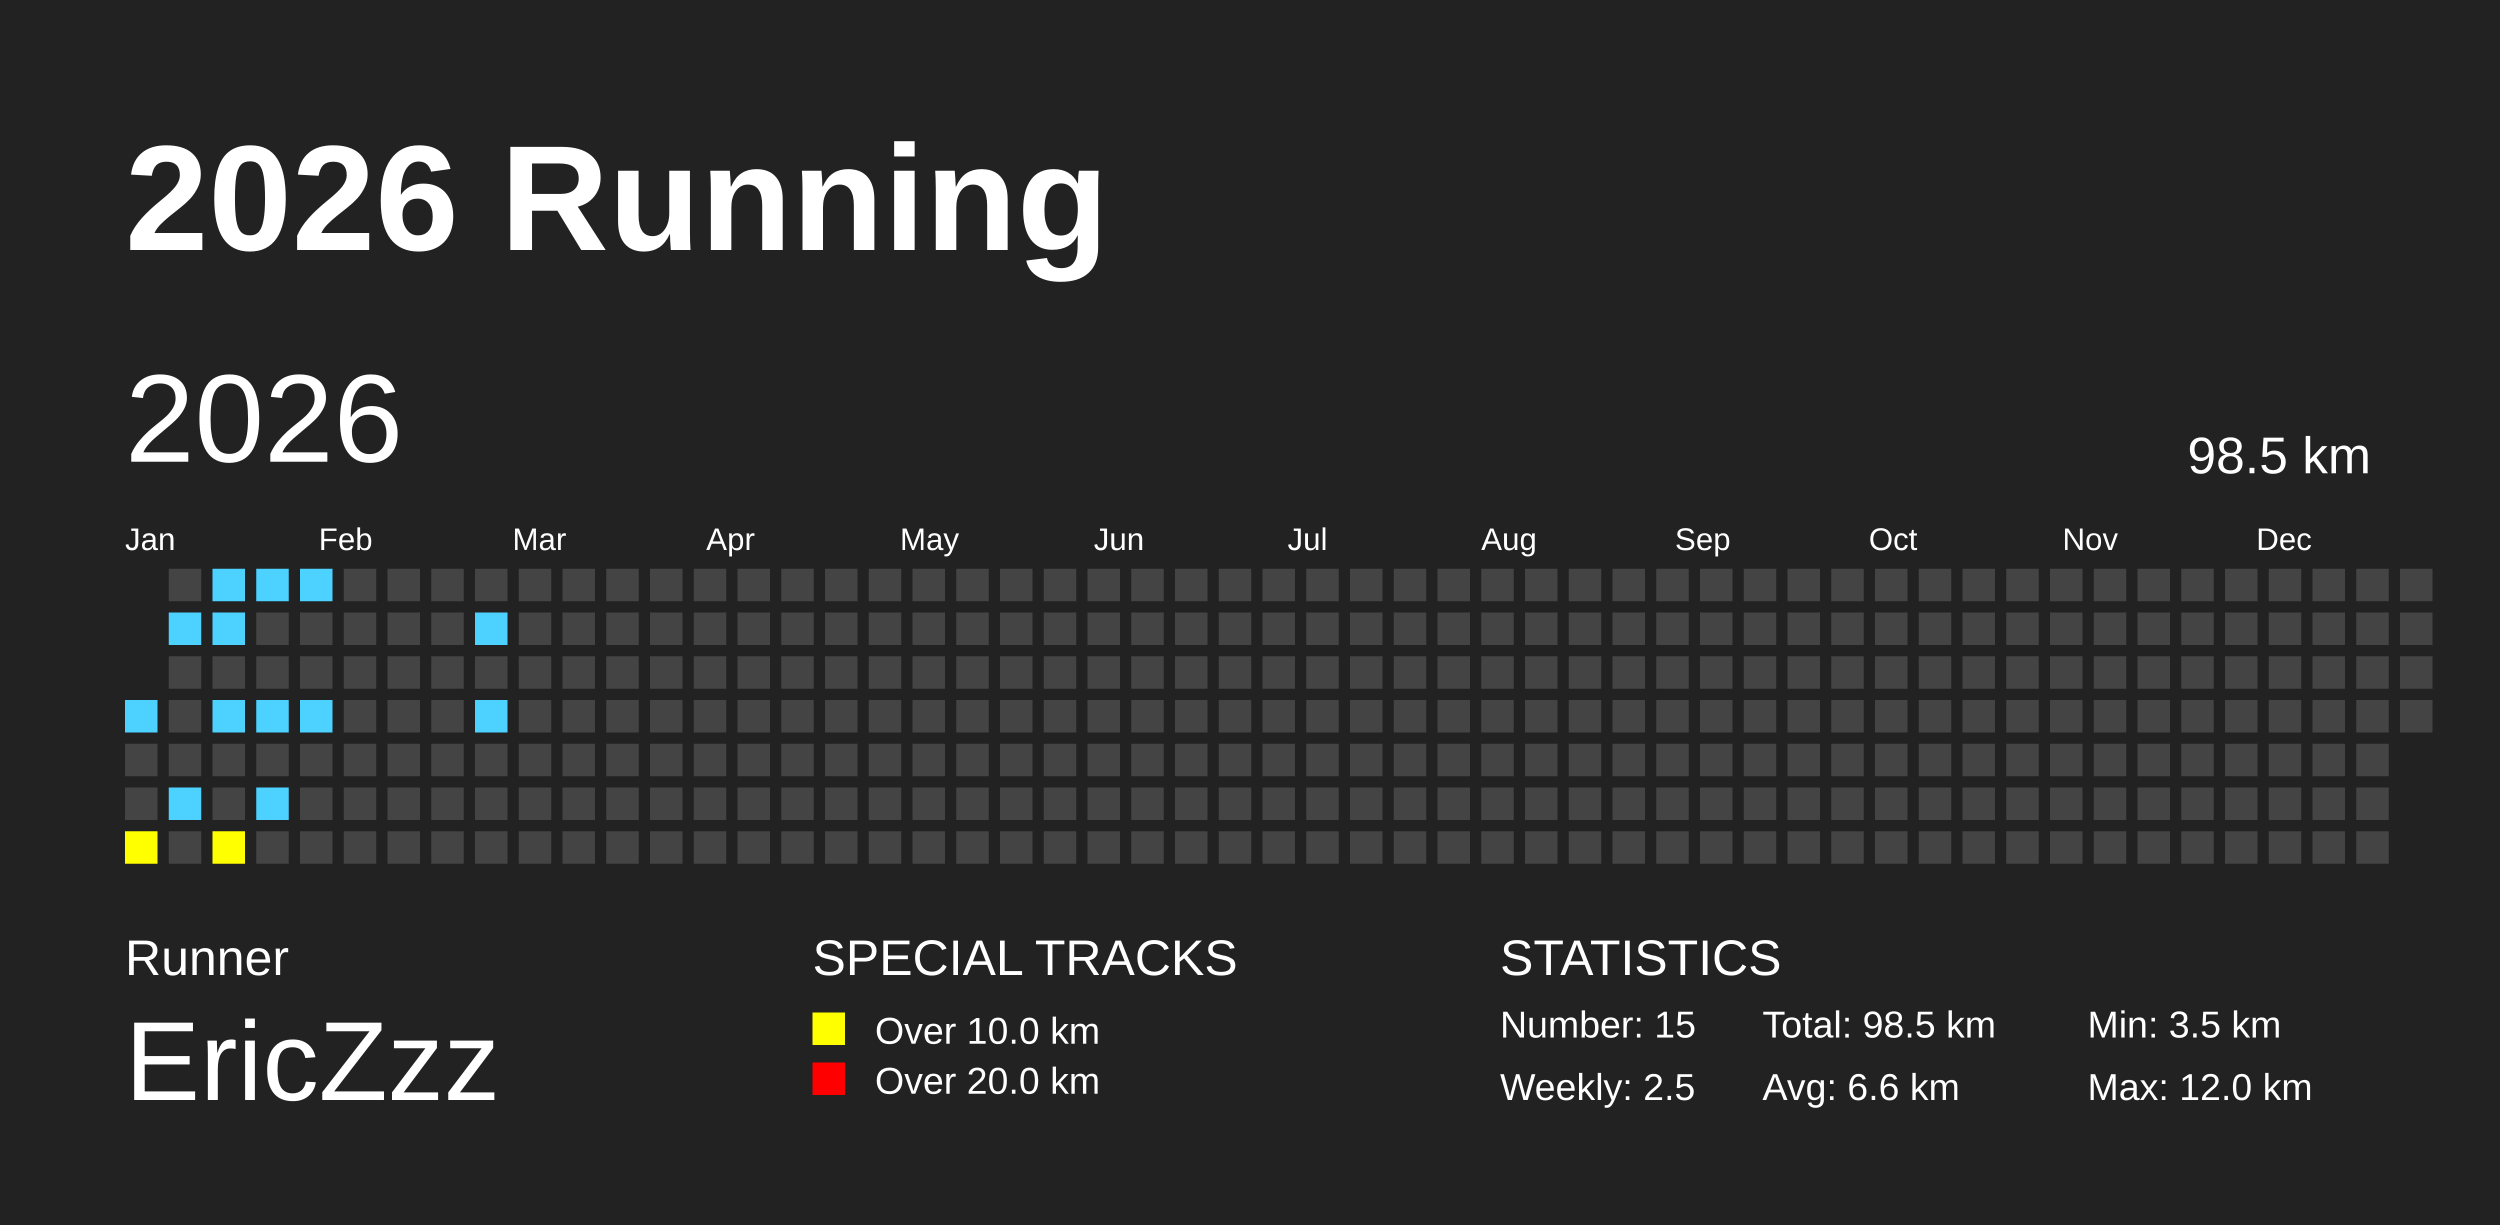
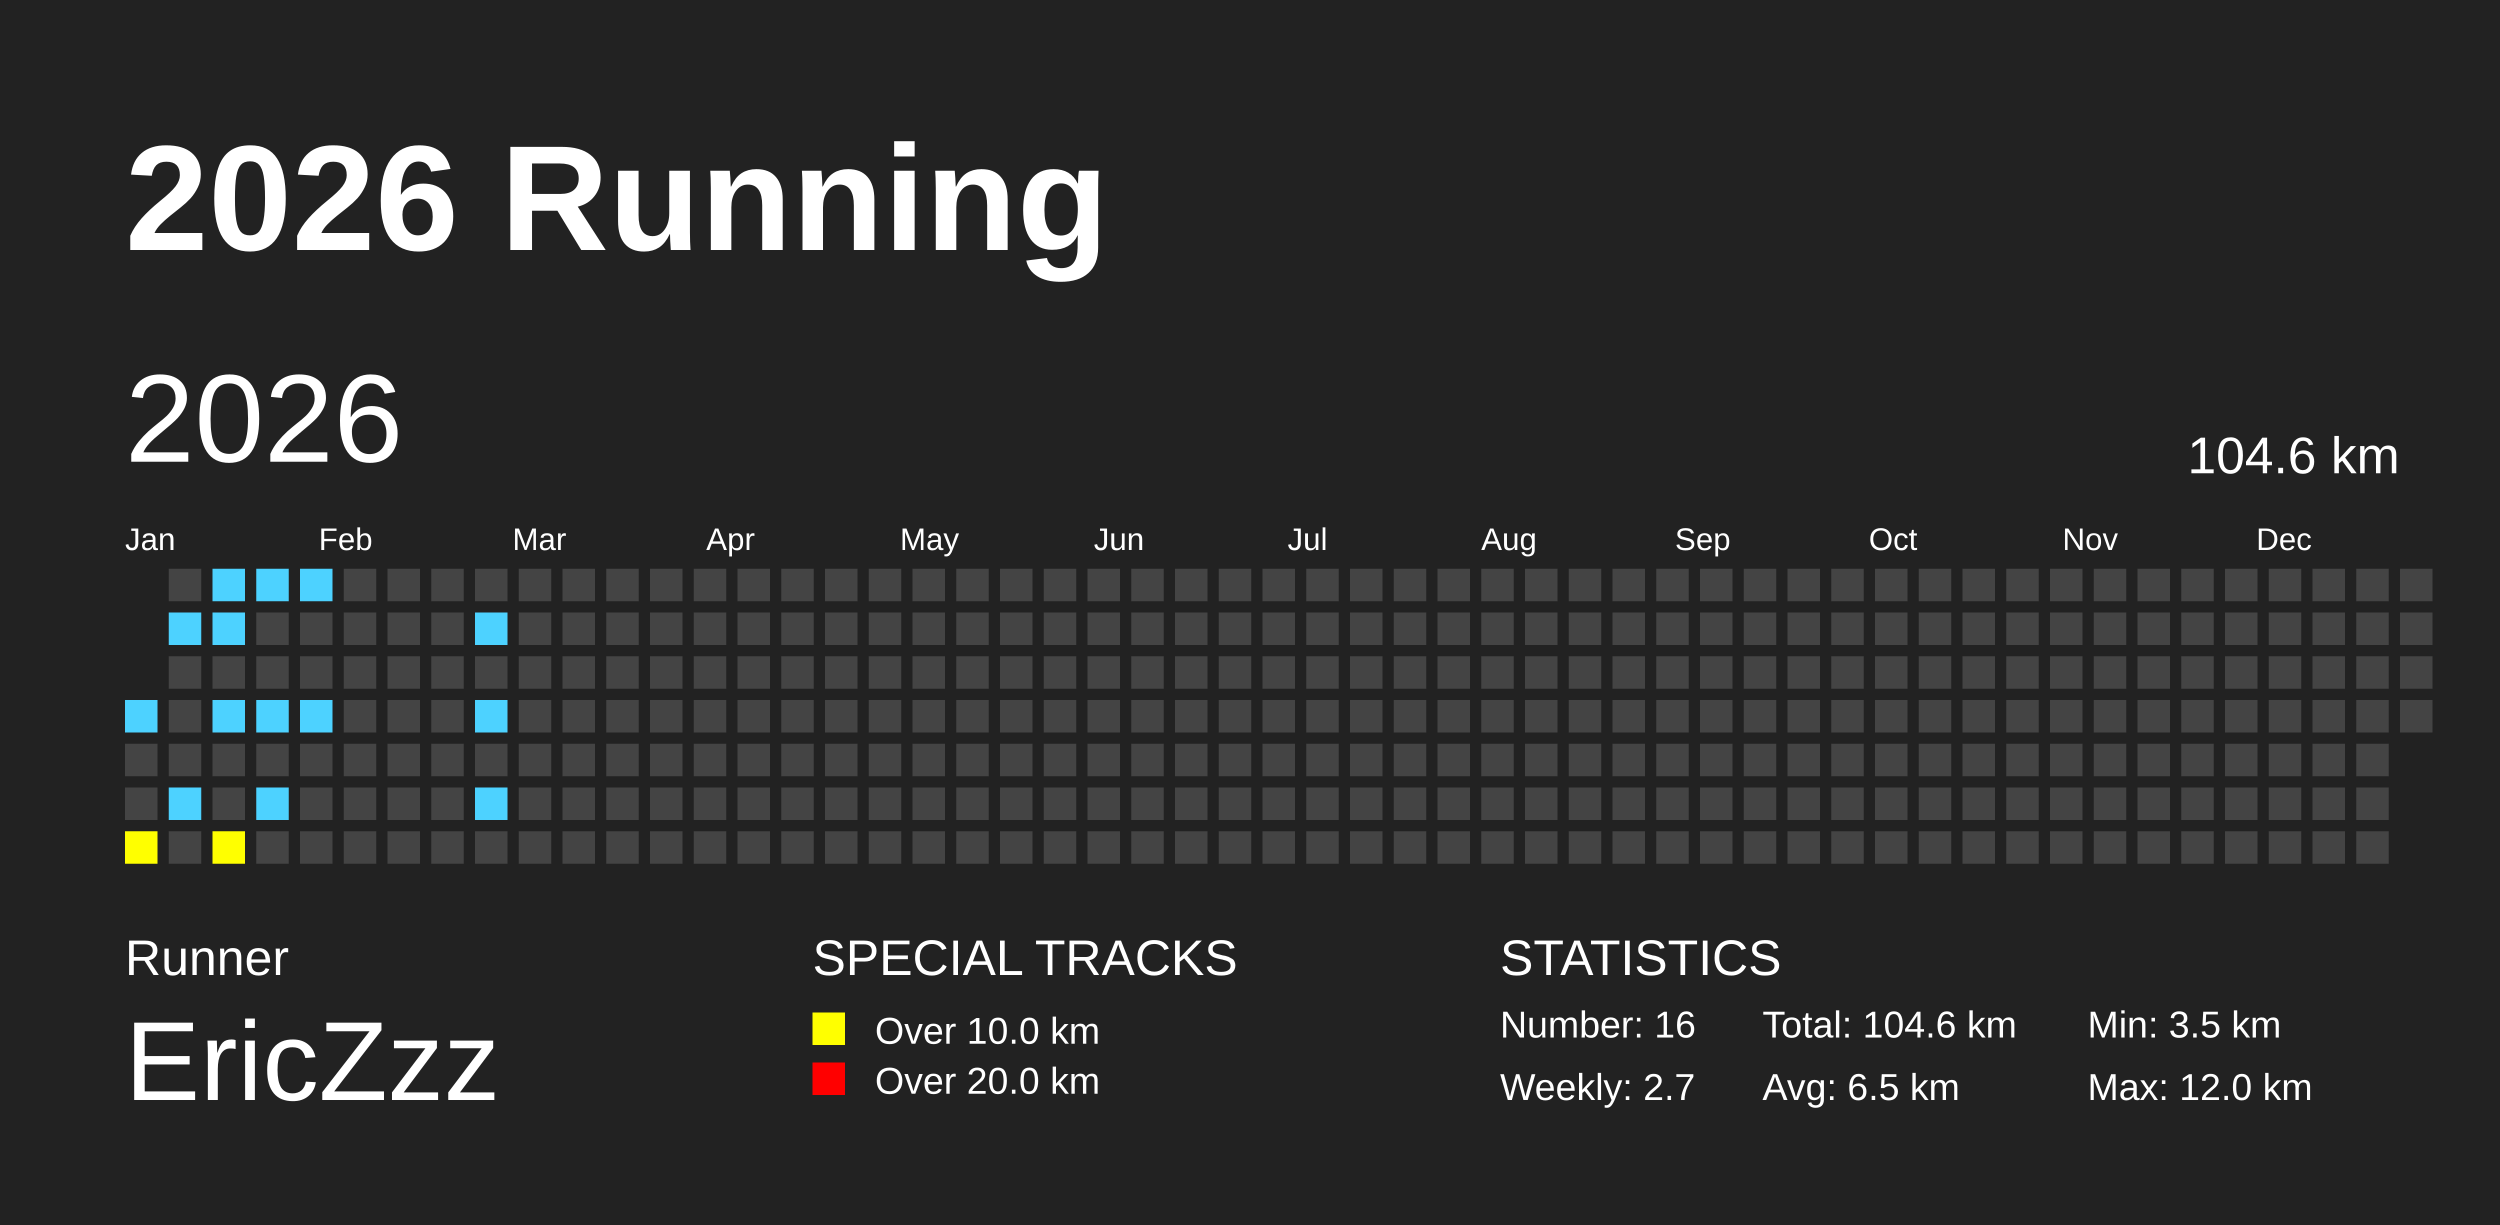
<svg xmlns="http://www.w3.org/2000/svg" baseProfile="full" height="98mm" version="1.1" viewBox="0,0,200,98" width="200mm">
  <defs />
  <rect fill="#222222" height="98" width="200" x="0" y="0" />
  <text fill="#FFFFFF" style="font-size:12px; font-family:Arial; font-weight:bold;" x="10" y="20">2026 Running</text>
  <text fill="#FFFFFF" style="font-size:4px; font-family:Arial" x="10" y="78">Runner</text>
  <text fill="#FFFFFF" style="font-size:9px; font-family:Arial" x="10" y="88">EricZzz</text>
  <text fill="#FFFFFF" style="font-size:4px; font-family:Arial" x="65" y="78">SPECIAL TRACKS</text>
  <rect fill="yellow" height="2.6" width="2.6" x="65" y="81" />
  <text fill="#FFFFFF" style="font-size:3px; font-family:Arial" x="70" y="83.5">Over 10.0 km</text>
  <rect fill="red" height="2.6" width="2.6" x="65" y="85" />
  <text fill="#FFFFFF" style="font-size:3px; font-family:Arial" x="70" y="87.5">Over 20.0 km</text>
  <text fill="#FFFFFF" style="font-size:4px; font-family:Arial" x="120" y="78">STATISTICS</text>
-   <text fill="#FFFFFF" style="font-size:3px; font-family:Arial" x="120" y="83">Number: 15</text>
-   <text fill="#FFFFFF" style="font-size:3px; font-family:Arial" x="120" y="88">Weekly: 2.5</text>
-   <text fill="#FFFFFF" style="font-size:3px; font-family:Arial" x="141" y="83">Total: 98.5 km</text>
-   <text fill="#FFFFFF" style="font-size:3px; font-family:Arial" x="141" y="88">Avg: 6.6 km</text>
+   <text fill="#FFFFFF" style="font-size:3px; font-family:Arial" x="120" y="83">Number: 16</text>
+   <text fill="#FFFFFF" style="font-size:3px; font-family:Arial" x="120" y="88">Weekly: 2.7</text>
+   <text fill="#FFFFFF" style="font-size:3px; font-family:Arial" x="141" y="83">Total: 104.6 km</text>
+   <text fill="#FFFFFF" style="font-size:3px; font-family:Arial" x="141" y="88">Avg: 6.5 km</text>
  <text fill="#FFFFFF" style="font-size:3px; font-family:Arial" x="167" y="83">Min: 3.5 km</text>
  <text fill="#FFFFFF" style="font-size:3px; font-family:Arial" x="167" y="88">Max: 12.0 km</text>
  <text dominant-baseline="hanging" fill="#FFFFFF" style="font-size:10.0px; font-family:Arial;" x="10" y="30">2026</text>
-   <text dominant-baseline="hanging" fill="#FFFFFF" style="font-size:4.125px; font-family:Arial;" x="175" y="35">98.5 km</text>
+   <text dominant-baseline="hanging" fill="#FFFFFF" style="font-size:4.125px; font-family:Arial;" x="175" y="35">104.6 km</text>
  <text fill="#FFFFFF" style="font-size:2.5px; font-family:Arial" x="10.0" y="44">Jan</text>
  <text fill="#FFFFFF" style="font-size:2.5px; font-family:Arial" x="25.5" y="44">Feb</text>
  <text fill="#FFFFFF" style="font-size:2.5px; font-family:Arial" x="41.0" y="44">Mar</text>
  <text fill="#FFFFFF" style="font-size:2.5px; font-family:Arial" x="56.5" y="44">Apr</text>
  <text fill="#FFFFFF" style="font-size:2.5px; font-family:Arial" x="72.0" y="44">May</text>
  <text fill="#FFFFFF" style="font-size:2.5px; font-family:Arial" x="87.5" y="44">Jun</text>
  <text fill="#FFFFFF" style="font-size:2.5px; font-family:Arial" x="103.0" y="44">Jul</text>
  <text fill="#FFFFFF" style="font-size:2.5px; font-family:Arial" x="118.5" y="44">Aug</text>
  <text fill="#FFFFFF" style="font-size:2.5px; font-family:Arial" x="134.0" y="44">Sep</text>
  <text fill="#FFFFFF" style="font-size:2.5px; font-family:Arial" x="149.5" y="44">Oct</text>
  <text fill="#FFFFFF" style="font-size:2.5px; font-family:Arial" x="165.0" y="44">Nov</text>
  <text fill="#FFFFFF" style="font-size:2.5px; font-family:Arial" x="180.5" y="44">Dec</text>
  <rect fill="#4DD2FF" height="2.6" width="2.6" x="10.0" y="56.0" />
  <rect fill="#444444" height="2.6" width="2.6" x="10.0" y="59.5" />
  <rect fill="#444444" height="2.6" width="2.6" x="10.0" y="63.0" />
  <rect fill="yellow" height="2.6" width="2.6" x="10.0" y="66.5" />
  <rect fill="#444444" height="2.6" width="2.6" x="13.5" y="45.5" />
  <rect fill="#4DD2FF" height="2.6" width="2.6" x="13.5" y="49.0" />
  <rect fill="#444444" height="2.6" width="2.6" x="13.5" y="52.5" />
  <rect fill="#444444" height="2.6" width="2.6" x="13.5" y="56.0" />
  <rect fill="#444444" height="2.6" width="2.6" x="13.5" y="59.5" />
  <rect fill="#4DD2FF" height="2.6" width="2.6" x="13.5" y="63.0" />
  <rect fill="#444444" height="2.6" width="2.6" x="13.5" y="66.5" />
  <rect fill="#4DD2FF" height="2.6" width="2.6" x="17.0" y="45.5" />
  <rect fill="#4DD2FF" height="2.6" width="2.6" x="17.0" y="49.0" />
  <rect fill="#444444" height="2.6" width="2.6" x="17.0" y="52.5" />
  <rect fill="#4DD2FF" height="2.6" width="2.6" x="17.0" y="56.0" />
  <rect fill="#444444" height="2.6" width="2.6" x="17.0" y="59.5" />
  <rect fill="#444444" height="2.6" width="2.6" x="17.0" y="63.0" />
  <rect fill="yellow" height="2.6" width="2.6" x="17.0" y="66.5" />
  <rect fill="#4DD2FF" height="2.6" width="2.6" x="20.5" y="45.5" />
  <rect fill="#444444" height="2.6" width="2.6" x="20.5" y="49.0" />
  <rect fill="#444444" height="2.6" width="2.6" x="20.5" y="52.5" />
  <rect fill="#4DD2FF" height="2.6" width="2.6" x="20.5" y="56.0" />
  <rect fill="#444444" height="2.6" width="2.6" x="20.5" y="59.5" />
  <rect fill="#4DD2FF" height="2.6" width="2.6" x="20.5" y="63.0" />
  <rect fill="#444444" height="2.6" width="2.6" x="20.5" y="66.5" />
  <rect fill="#4DD2FF" height="2.6" width="2.6" x="24.0" y="45.5" />
  <rect fill="#444444" height="2.6" width="2.6" x="24.0" y="49.0" />
  <rect fill="#444444" height="2.6" width="2.6" x="24.0" y="52.5" />
  <rect fill="#4DD2FF" height="2.6" width="2.6" x="24.0" y="56.0" />
  <rect fill="#444444" height="2.6" width="2.6" x="24.0" y="59.5" />
  <rect fill="#444444" height="2.6" width="2.6" x="24.0" y="63.0" />
  <rect fill="#444444" height="2.6" width="2.6" x="24.0" y="66.5" />
  <rect fill="#444444" height="2.6" width="2.6" x="27.5" y="45.5" />
  <rect fill="#444444" height="2.6" width="2.6" x="27.5" y="49.0" />
  <rect fill="#444444" height="2.6" width="2.6" x="27.5" y="52.5" />
  <rect fill="#444444" height="2.6" width="2.6" x="27.5" y="56.0" />
  <rect fill="#444444" height="2.6" width="2.6" x="27.5" y="59.5" />
  <rect fill="#444444" height="2.6" width="2.6" x="27.5" y="63.0" />
  <rect fill="#444444" height="2.6" width="2.6" x="27.5" y="66.5" />
  <rect fill="#444444" height="2.6" width="2.6" x="31.0" y="45.5" />
  <rect fill="#444444" height="2.6" width="2.6" x="31.0" y="49.0" />
  <rect fill="#444444" height="2.6" width="2.6" x="31.0" y="52.5" />
  <rect fill="#444444" height="2.6" width="2.6" x="31.0" y="56.0" />
  <rect fill="#444444" height="2.6" width="2.6" x="31.0" y="59.5" />
  <rect fill="#444444" height="2.6" width="2.6" x="31.0" y="63.0" />
  <rect fill="#444444" height="2.6" width="2.6" x="31.0" y="66.5" />
  <rect fill="#444444" height="2.6" width="2.6" x="34.5" y="45.5" />
  <rect fill="#444444" height="2.6" width="2.6" x="34.5" y="49.0" />
  <rect fill="#444444" height="2.6" width="2.6" x="34.5" y="52.5" />
  <rect fill="#444444" height="2.6" width="2.6" x="34.5" y="56.0" />
  <rect fill="#444444" height="2.6" width="2.6" x="34.5" y="59.5" />
  <rect fill="#444444" height="2.6" width="2.6" x="34.5" y="63.0" />
  <rect fill="#444444" height="2.6" width="2.6" x="34.5" y="66.5" />
  <rect fill="#444444" height="2.6" width="2.6" x="38.0" y="45.5" />
  <rect fill="#4DD2FF" height="2.6" width="2.6" x="38.0" y="49.0" />
  <rect fill="#444444" height="2.6" width="2.6" x="38.0" y="52.5" />
  <rect fill="#4DD2FF" height="2.6" width="2.6" x="38.0" y="56.0" />
  <rect fill="#444444" height="2.6" width="2.6" x="38.0" y="59.5" />
-   <rect fill="#444444" height="2.6" width="2.6" x="38.0" y="63.0" />
+   <rect fill="#4DD2FF" height="2.6" width="2.6" x="38.0" y="63.0" />
  <rect fill="#444444" height="2.6" width="2.6" x="38.0" y="66.5" />
  <rect fill="#444444" height="2.6" width="2.6" x="41.5" y="45.5" />
  <rect fill="#444444" height="2.6" width="2.6" x="41.5" y="49.0" />
  <rect fill="#444444" height="2.6" width="2.6" x="41.5" y="52.5" />
  <rect fill="#444444" height="2.6" width="2.6" x="41.5" y="56.0" />
  <rect fill="#444444" height="2.6" width="2.6" x="41.5" y="59.5" />
  <rect fill="#444444" height="2.6" width="2.6" x="41.5" y="63.0" />
  <rect fill="#444444" height="2.6" width="2.6" x="41.5" y="66.5" />
  <rect fill="#444444" height="2.6" width="2.6" x="45.0" y="45.5" />
  <rect fill="#444444" height="2.6" width="2.6" x="45.0" y="49.0" />
  <rect fill="#444444" height="2.6" width="2.6" x="45.0" y="52.5" />
  <rect fill="#444444" height="2.6" width="2.6" x="45.0" y="56.0" />
  <rect fill="#444444" height="2.6" width="2.6" x="45.0" y="59.5" />
  <rect fill="#444444" height="2.6" width="2.6" x="45.0" y="63.0" />
  <rect fill="#444444" height="2.6" width="2.6" x="45.0" y="66.5" />
  <rect fill="#444444" height="2.6" width="2.6" x="48.5" y="45.5" />
  <rect fill="#444444" height="2.6" width="2.6" x="48.5" y="49.0" />
  <rect fill="#444444" height="2.6" width="2.6" x="48.5" y="52.5" />
  <rect fill="#444444" height="2.6" width="2.6" x="48.5" y="56.0" />
  <rect fill="#444444" height="2.6" width="2.6" x="48.5" y="59.5" />
  <rect fill="#444444" height="2.6" width="2.6" x="48.5" y="63.0" />
  <rect fill="#444444" height="2.6" width="2.6" x="48.5" y="66.5" />
  <rect fill="#444444" height="2.6" width="2.6" x="52.0" y="45.5" />
  <rect fill="#444444" height="2.6" width="2.6" x="52.0" y="49.0" />
  <rect fill="#444444" height="2.6" width="2.6" x="52.0" y="52.5" />
  <rect fill="#444444" height="2.6" width="2.6" x="52.0" y="56.0" />
  <rect fill="#444444" height="2.6" width="2.6" x="52.0" y="59.5" />
  <rect fill="#444444" height="2.6" width="2.6" x="52.0" y="63.0" />
  <rect fill="#444444" height="2.6" width="2.6" x="52.0" y="66.5" />
  <rect fill="#444444" height="2.6" width="2.6" x="55.5" y="45.5" />
  <rect fill="#444444" height="2.6" width="2.6" x="55.5" y="49.0" />
  <rect fill="#444444" height="2.6" width="2.6" x="55.5" y="52.5" />
  <rect fill="#444444" height="2.6" width="2.6" x="55.5" y="56.0" />
  <rect fill="#444444" height="2.6" width="2.6" x="55.5" y="59.5" />
  <rect fill="#444444" height="2.6" width="2.6" x="55.5" y="63.0" />
  <rect fill="#444444" height="2.6" width="2.6" x="55.5" y="66.5" />
  <rect fill="#444444" height="2.6" width="2.6" x="59.0" y="45.5" />
  <rect fill="#444444" height="2.6" width="2.6" x="59.0" y="49.0" />
  <rect fill="#444444" height="2.6" width="2.6" x="59.0" y="52.5" />
  <rect fill="#444444" height="2.6" width="2.6" x="59.0" y="56.0" />
  <rect fill="#444444" height="2.6" width="2.6" x="59.0" y="59.5" />
  <rect fill="#444444" height="2.6" width="2.6" x="59.0" y="63.0" />
  <rect fill="#444444" height="2.6" width="2.6" x="59.0" y="66.5" />
  <rect fill="#444444" height="2.6" width="2.6" x="62.5" y="45.5" />
  <rect fill="#444444" height="2.6" width="2.6" x="62.5" y="49.0" />
  <rect fill="#444444" height="2.6" width="2.6" x="62.5" y="52.5" />
  <rect fill="#444444" height="2.6" width="2.6" x="62.5" y="56.0" />
  <rect fill="#444444" height="2.6" width="2.6" x="62.5" y="59.5" />
  <rect fill="#444444" height="2.6" width="2.6" x="62.5" y="63.0" />
  <rect fill="#444444" height="2.6" width="2.6" x="62.5" y="66.5" />
  <rect fill="#444444" height="2.6" width="2.6" x="66.0" y="45.5" />
  <rect fill="#444444" height="2.6" width="2.6" x="66.0" y="49.0" />
  <rect fill="#444444" height="2.6" width="2.6" x="66.0" y="52.5" />
  <rect fill="#444444" height="2.6" width="2.6" x="66.0" y="56.0" />
  <rect fill="#444444" height="2.6" width="2.6" x="66.0" y="59.5" />
  <rect fill="#444444" height="2.6" width="2.6" x="66.0" y="63.0" />
  <rect fill="#444444" height="2.6" width="2.6" x="66.0" y="66.5" />
  <rect fill="#444444" height="2.6" width="2.6" x="69.5" y="45.5" />
  <rect fill="#444444" height="2.6" width="2.6" x="69.5" y="49.0" />
  <rect fill="#444444" height="2.6" width="2.6" x="69.5" y="52.5" />
  <rect fill="#444444" height="2.6" width="2.6" x="69.5" y="56.0" />
  <rect fill="#444444" height="2.6" width="2.6" x="69.5" y="59.5" />
  <rect fill="#444444" height="2.6" width="2.6" x="69.5" y="63.0" />
  <rect fill="#444444" height="2.6" width="2.6" x="69.5" y="66.5" />
  <rect fill="#444444" height="2.6" width="2.6" x="73.0" y="45.5" />
  <rect fill="#444444" height="2.6" width="2.6" x="73.0" y="49.0" />
  <rect fill="#444444" height="2.6" width="2.6" x="73.0" y="52.5" />
  <rect fill="#444444" height="2.6" width="2.6" x="73.0" y="56.0" />
  <rect fill="#444444" height="2.6" width="2.6" x="73.0" y="59.5" />
  <rect fill="#444444" height="2.6" width="2.6" x="73.0" y="63.0" />
  <rect fill="#444444" height="2.6" width="2.6" x="73.0" y="66.5" />
  <rect fill="#444444" height="2.6" width="2.6" x="76.5" y="45.5" />
  <rect fill="#444444" height="2.6" width="2.6" x="76.5" y="49.0" />
  <rect fill="#444444" height="2.6" width="2.6" x="76.5" y="52.5" />
  <rect fill="#444444" height="2.6" width="2.6" x="76.5" y="56.0" />
  <rect fill="#444444" height="2.6" width="2.6" x="76.5" y="59.5" />
  <rect fill="#444444" height="2.6" width="2.6" x="76.5" y="63.0" />
  <rect fill="#444444" height="2.6" width="2.6" x="76.5" y="66.5" />
  <rect fill="#444444" height="2.6" width="2.6" x="80.0" y="45.5" />
  <rect fill="#444444" height="2.6" width="2.6" x="80.0" y="49.0" />
  <rect fill="#444444" height="2.6" width="2.6" x="80.0" y="52.5" />
  <rect fill="#444444" height="2.6" width="2.6" x="80.0" y="56.0" />
  <rect fill="#444444" height="2.6" width="2.6" x="80.0" y="59.5" />
  <rect fill="#444444" height="2.6" width="2.6" x="80.0" y="63.0" />
  <rect fill="#444444" height="2.6" width="2.6" x="80.0" y="66.5" />
  <rect fill="#444444" height="2.6" width="2.6" x="83.5" y="45.5" />
  <rect fill="#444444" height="2.6" width="2.6" x="83.5" y="49.0" />
  <rect fill="#444444" height="2.6" width="2.6" x="83.5" y="52.5" />
  <rect fill="#444444" height="2.6" width="2.6" x="83.5" y="56.0" />
  <rect fill="#444444" height="2.6" width="2.6" x="83.5" y="59.5" />
  <rect fill="#444444" height="2.6" width="2.6" x="83.5" y="63.0" />
  <rect fill="#444444" height="2.6" width="2.6" x="83.5" y="66.5" />
  <rect fill="#444444" height="2.6" width="2.6" x="87.0" y="45.5" />
  <rect fill="#444444" height="2.6" width="2.6" x="87.0" y="49.0" />
  <rect fill="#444444" height="2.6" width="2.6" x="87.0" y="52.5" />
  <rect fill="#444444" height="2.6" width="2.6" x="87.0" y="56.0" />
  <rect fill="#444444" height="2.6" width="2.6" x="87.0" y="59.5" />
  <rect fill="#444444" height="2.6" width="2.6" x="87.0" y="63.0" />
  <rect fill="#444444" height="2.6" width="2.6" x="87.0" y="66.5" />
  <rect fill="#444444" height="2.6" width="2.6" x="90.5" y="45.5" />
  <rect fill="#444444" height="2.6" width="2.6" x="90.5" y="49.0" />
  <rect fill="#444444" height="2.6" width="2.6" x="90.5" y="52.5" />
  <rect fill="#444444" height="2.6" width="2.6" x="90.5" y="56.0" />
  <rect fill="#444444" height="2.6" width="2.6" x="90.5" y="59.5" />
  <rect fill="#444444" height="2.6" width="2.6" x="90.5" y="63.0" />
  <rect fill="#444444" height="2.6" width="2.6" x="90.5" y="66.5" />
  <rect fill="#444444" height="2.6" width="2.6" x="94.0" y="45.5" />
  <rect fill="#444444" height="2.6" width="2.6" x="94.0" y="49.0" />
  <rect fill="#444444" height="2.6" width="2.6" x="94.0" y="52.5" />
  <rect fill="#444444" height="2.6" width="2.6" x="94.0" y="56.0" />
  <rect fill="#444444" height="2.6" width="2.6" x="94.0" y="59.5" />
  <rect fill="#444444" height="2.6" width="2.6" x="94.0" y="63.0" />
  <rect fill="#444444" height="2.6" width="2.6" x="94.0" y="66.5" />
  <rect fill="#444444" height="2.6" width="2.6" x="97.5" y="45.5" />
  <rect fill="#444444" height="2.6" width="2.6" x="97.5" y="49.0" />
  <rect fill="#444444" height="2.6" width="2.6" x="97.5" y="52.5" />
  <rect fill="#444444" height="2.6" width="2.6" x="97.5" y="56.0" />
  <rect fill="#444444" height="2.6" width="2.6" x="97.5" y="59.5" />
  <rect fill="#444444" height="2.6" width="2.6" x="97.5" y="63.0" />
  <rect fill="#444444" height="2.6" width="2.6" x="97.5" y="66.5" />
  <rect fill="#444444" height="2.6" width="2.6" x="101.0" y="45.5" />
  <rect fill="#444444" height="2.6" width="2.6" x="101.0" y="49.0" />
  <rect fill="#444444" height="2.6" width="2.6" x="101.0" y="52.5" />
  <rect fill="#444444" height="2.6" width="2.6" x="101.0" y="56.0" />
  <rect fill="#444444" height="2.6" width="2.6" x="101.0" y="59.5" />
  <rect fill="#444444" height="2.6" width="2.6" x="101.0" y="63.0" />
  <rect fill="#444444" height="2.6" width="2.6" x="101.0" y="66.5" />
  <rect fill="#444444" height="2.6" width="2.6" x="104.5" y="45.5" />
  <rect fill="#444444" height="2.6" width="2.6" x="104.5" y="49.0" />
  <rect fill="#444444" height="2.6" width="2.6" x="104.5" y="52.5" />
  <rect fill="#444444" height="2.6" width="2.6" x="104.5" y="56.0" />
  <rect fill="#444444" height="2.6" width="2.6" x="104.5" y="59.5" />
  <rect fill="#444444" height="2.6" width="2.6" x="104.5" y="63.0" />
  <rect fill="#444444" height="2.6" width="2.6" x="104.5" y="66.5" />
  <rect fill="#444444" height="2.6" width="2.6" x="108.0" y="45.5" />
  <rect fill="#444444" height="2.6" width="2.6" x="108.0" y="49.0" />
  <rect fill="#444444" height="2.6" width="2.6" x="108.0" y="52.5" />
  <rect fill="#444444" height="2.6" width="2.6" x="108.0" y="56.0" />
  <rect fill="#444444" height="2.6" width="2.6" x="108.0" y="59.5" />
  <rect fill="#444444" height="2.6" width="2.6" x="108.0" y="63.0" />
  <rect fill="#444444" height="2.6" width="2.6" x="108.0" y="66.5" />
  <rect fill="#444444" height="2.6" width="2.6" x="111.5" y="45.5" />
  <rect fill="#444444" height="2.6" width="2.6" x="111.5" y="49.0" />
  <rect fill="#444444" height="2.6" width="2.6" x="111.5" y="52.5" />
  <rect fill="#444444" height="2.6" width="2.6" x="111.5" y="56.0" />
  <rect fill="#444444" height="2.6" width="2.6" x="111.5" y="59.5" />
  <rect fill="#444444" height="2.6" width="2.6" x="111.5" y="63.0" />
  <rect fill="#444444" height="2.6" width="2.6" x="111.5" y="66.5" />
  <rect fill="#444444" height="2.6" width="2.6" x="115.0" y="45.5" />
  <rect fill="#444444" height="2.6" width="2.6" x="115.0" y="49.0" />
  <rect fill="#444444" height="2.6" width="2.6" x="115.0" y="52.5" />
  <rect fill="#444444" height="2.6" width="2.6" x="115.0" y="56.0" />
  <rect fill="#444444" height="2.6" width="2.6" x="115.0" y="59.5" />
  <rect fill="#444444" height="2.6" width="2.6" x="115.0" y="63.0" />
  <rect fill="#444444" height="2.6" width="2.6" x="115.0" y="66.5" />
  <rect fill="#444444" height="2.6" width="2.6" x="118.5" y="45.5" />
  <rect fill="#444444" height="2.6" width="2.6" x="118.5" y="49.0" />
  <rect fill="#444444" height="2.6" width="2.6" x="118.5" y="52.5" />
  <rect fill="#444444" height="2.6" width="2.6" x="118.5" y="56.0" />
  <rect fill="#444444" height="2.6" width="2.6" x="118.5" y="59.5" />
  <rect fill="#444444" height="2.6" width="2.6" x="118.5" y="63.0" />
  <rect fill="#444444" height="2.6" width="2.6" x="118.5" y="66.5" />
  <rect fill="#444444" height="2.6" width="2.6" x="122.0" y="45.5" />
  <rect fill="#444444" height="2.6" width="2.6" x="122.0" y="49.0" />
  <rect fill="#444444" height="2.6" width="2.6" x="122.0" y="52.5" />
  <rect fill="#444444" height="2.6" width="2.6" x="122.0" y="56.0" />
  <rect fill="#444444" height="2.6" width="2.6" x="122.0" y="59.5" />
  <rect fill="#444444" height="2.6" width="2.6" x="122.0" y="63.0" />
  <rect fill="#444444" height="2.6" width="2.6" x="122.0" y="66.5" />
  <rect fill="#444444" height="2.6" width="2.6" x="125.5" y="45.5" />
  <rect fill="#444444" height="2.6" width="2.6" x="125.5" y="49.0" />
  <rect fill="#444444" height="2.6" width="2.6" x="125.5" y="52.5" />
  <rect fill="#444444" height="2.6" width="2.6" x="125.5" y="56.0" />
  <rect fill="#444444" height="2.6" width="2.6" x="125.5" y="59.5" />
  <rect fill="#444444" height="2.6" width="2.6" x="125.5" y="63.0" />
  <rect fill="#444444" height="2.6" width="2.6" x="125.5" y="66.5" />
  <rect fill="#444444" height="2.6" width="2.6" x="129.0" y="45.5" />
  <rect fill="#444444" height="2.6" width="2.6" x="129.0" y="49.0" />
  <rect fill="#444444" height="2.6" width="2.6" x="129.0" y="52.5" />
  <rect fill="#444444" height="2.6" width="2.6" x="129.0" y="56.0" />
  <rect fill="#444444" height="2.6" width="2.6" x="129.0" y="59.5" />
  <rect fill="#444444" height="2.6" width="2.6" x="129.0" y="63.0" />
  <rect fill="#444444" height="2.6" width="2.6" x="129.0" y="66.5" />
  <rect fill="#444444" height="2.6" width="2.6" x="132.5" y="45.5" />
  <rect fill="#444444" height="2.6" width="2.6" x="132.5" y="49.0" />
  <rect fill="#444444" height="2.6" width="2.6" x="132.5" y="52.5" />
  <rect fill="#444444" height="2.6" width="2.6" x="132.5" y="56.0" />
  <rect fill="#444444" height="2.6" width="2.6" x="132.5" y="59.5" />
  <rect fill="#444444" height="2.6" width="2.6" x="132.5" y="63.0" />
  <rect fill="#444444" height="2.6" width="2.6" x="132.5" y="66.5" />
  <rect fill="#444444" height="2.6" width="2.6" x="136.0" y="45.5" />
  <rect fill="#444444" height="2.6" width="2.6" x="136.0" y="49.0" />
  <rect fill="#444444" height="2.6" width="2.6" x="136.0" y="52.5" />
  <rect fill="#444444" height="2.6" width="2.6" x="136.0" y="56.0" />
  <rect fill="#444444" height="2.6" width="2.6" x="136.0" y="59.5" />
  <rect fill="#444444" height="2.6" width="2.6" x="136.0" y="63.0" />
  <rect fill="#444444" height="2.6" width="2.6" x="136.0" y="66.5" />
  <rect fill="#444444" height="2.6" width="2.6" x="139.5" y="45.5" />
  <rect fill="#444444" height="2.6" width="2.6" x="139.5" y="49.0" />
  <rect fill="#444444" height="2.6" width="2.6" x="139.5" y="52.5" />
  <rect fill="#444444" height="2.6" width="2.6" x="139.5" y="56.0" />
  <rect fill="#444444" height="2.6" width="2.6" x="139.5" y="59.5" />
  <rect fill="#444444" height="2.6" width="2.6" x="139.5" y="63.0" />
  <rect fill="#444444" height="2.6" width="2.6" x="139.5" y="66.5" />
  <rect fill="#444444" height="2.6" width="2.6" x="143.0" y="45.5" />
  <rect fill="#444444" height="2.6" width="2.6" x="143.0" y="49.0" />
  <rect fill="#444444" height="2.6" width="2.6" x="143.0" y="52.5" />
  <rect fill="#444444" height="2.6" width="2.6" x="143.0" y="56.0" />
  <rect fill="#444444" height="2.6" width="2.6" x="143.0" y="59.5" />
  <rect fill="#444444" height="2.6" width="2.6" x="143.0" y="63.0" />
  <rect fill="#444444" height="2.6" width="2.6" x="143.0" y="66.5" />
  <rect fill="#444444" height="2.6" width="2.6" x="146.5" y="45.5" />
  <rect fill="#444444" height="2.6" width="2.6" x="146.5" y="49.0" />
  <rect fill="#444444" height="2.6" width="2.6" x="146.5" y="52.5" />
  <rect fill="#444444" height="2.6" width="2.6" x="146.5" y="56.0" />
  <rect fill="#444444" height="2.6" width="2.6" x="146.5" y="59.5" />
  <rect fill="#444444" height="2.6" width="2.6" x="146.5" y="63.0" />
  <rect fill="#444444" height="2.6" width="2.6" x="146.5" y="66.5" />
  <rect fill="#444444" height="2.6" width="2.6" x="150.0" y="45.5" />
  <rect fill="#444444" height="2.6" width="2.6" x="150.0" y="49.0" />
  <rect fill="#444444" height="2.6" width="2.6" x="150.0" y="52.5" />
  <rect fill="#444444" height="2.6" width="2.6" x="150.0" y="56.0" />
  <rect fill="#444444" height="2.6" width="2.6" x="150.0" y="59.5" />
  <rect fill="#444444" height="2.6" width="2.6" x="150.0" y="63.0" />
  <rect fill="#444444" height="2.6" width="2.6" x="150.0" y="66.5" />
  <rect fill="#444444" height="2.6" width="2.6" x="153.5" y="45.5" />
  <rect fill="#444444" height="2.6" width="2.6" x="153.5" y="49.0" />
  <rect fill="#444444" height="2.6" width="2.6" x="153.5" y="52.5" />
  <rect fill="#444444" height="2.6" width="2.6" x="153.5" y="56.0" />
  <rect fill="#444444" height="2.6" width="2.6" x="153.5" y="59.5" />
  <rect fill="#444444" height="2.6" width="2.6" x="153.5" y="63.0" />
  <rect fill="#444444" height="2.6" width="2.6" x="153.5" y="66.5" />
  <rect fill="#444444" height="2.6" width="2.6" x="157.0" y="45.5" />
  <rect fill="#444444" height="2.6" width="2.6" x="157.0" y="49.0" />
  <rect fill="#444444" height="2.6" width="2.6" x="157.0" y="52.5" />
  <rect fill="#444444" height="2.6" width="2.6" x="157.0" y="56.0" />
  <rect fill="#444444" height="2.6" width="2.6" x="157.0" y="59.5" />
  <rect fill="#444444" height="2.6" width="2.6" x="157.0" y="63.0" />
  <rect fill="#444444" height="2.6" width="2.6" x="157.0" y="66.5" />
  <rect fill="#444444" height="2.6" width="2.6" x="160.5" y="45.5" />
  <rect fill="#444444" height="2.6" width="2.6" x="160.5" y="49.0" />
  <rect fill="#444444" height="2.6" width="2.6" x="160.5" y="52.5" />
  <rect fill="#444444" height="2.6" width="2.6" x="160.5" y="56.0" />
  <rect fill="#444444" height="2.6" width="2.6" x="160.5" y="59.5" />
  <rect fill="#444444" height="2.6" width="2.6" x="160.5" y="63.0" />
  <rect fill="#444444" height="2.6" width="2.6" x="160.5" y="66.5" />
  <rect fill="#444444" height="2.6" width="2.6" x="164.0" y="45.5" />
  <rect fill="#444444" height="2.6" width="2.6" x="164.0" y="49.0" />
  <rect fill="#444444" height="2.6" width="2.6" x="164.0" y="52.5" />
  <rect fill="#444444" height="2.6" width="2.6" x="164.0" y="56.0" />
  <rect fill="#444444" height="2.6" width="2.6" x="164.0" y="59.5" />
  <rect fill="#444444" height="2.6" width="2.6" x="164.0" y="63.0" />
  <rect fill="#444444" height="2.6" width="2.6" x="164.0" y="66.5" />
  <rect fill="#444444" height="2.6" width="2.6" x="167.5" y="45.5" />
  <rect fill="#444444" height="2.6" width="2.6" x="167.5" y="49.0" />
  <rect fill="#444444" height="2.6" width="2.6" x="167.5" y="52.5" />
  <rect fill="#444444" height="2.6" width="2.6" x="167.5" y="56.0" />
  <rect fill="#444444" height="2.6" width="2.6" x="167.5" y="59.5" />
  <rect fill="#444444" height="2.6" width="2.6" x="167.5" y="63.0" />
  <rect fill="#444444" height="2.6" width="2.6" x="167.5" y="66.5" />
  <rect fill="#444444" height="2.6" width="2.6" x="171.0" y="45.5" />
  <rect fill="#444444" height="2.6" width="2.6" x="171.0" y="49.0" />
  <rect fill="#444444" height="2.6" width="2.6" x="171.0" y="52.5" />
  <rect fill="#444444" height="2.6" width="2.6" x="171.0" y="56.0" />
  <rect fill="#444444" height="2.6" width="2.6" x="171.0" y="59.5" />
  <rect fill="#444444" height="2.6" width="2.6" x="171.0" y="63.0" />
  <rect fill="#444444" height="2.6" width="2.6" x="171.0" y="66.5" />
  <rect fill="#444444" height="2.6" width="2.6" x="174.5" y="45.5" />
  <rect fill="#444444" height="2.6" width="2.6" x="174.5" y="49.0" />
  <rect fill="#444444" height="2.6" width="2.6" x="174.5" y="52.5" />
  <rect fill="#444444" height="2.6" width="2.6" x="174.5" y="56.0" />
  <rect fill="#444444" height="2.6" width="2.6" x="174.5" y="59.5" />
  <rect fill="#444444" height="2.6" width="2.6" x="174.5" y="63.0" />
  <rect fill="#444444" height="2.6" width="2.6" x="174.5" y="66.5" />
  <rect fill="#444444" height="2.6" width="2.6" x="178.0" y="45.5" />
  <rect fill="#444444" height="2.6" width="2.6" x="178.0" y="49.0" />
  <rect fill="#444444" height="2.6" width="2.6" x="178.0" y="52.5" />
  <rect fill="#444444" height="2.6" width="2.6" x="178.0" y="56.0" />
  <rect fill="#444444" height="2.6" width="2.6" x="178.0" y="59.5" />
  <rect fill="#444444" height="2.6" width="2.6" x="178.0" y="63.0" />
  <rect fill="#444444" height="2.6" width="2.6" x="178.0" y="66.5" />
  <rect fill="#444444" height="2.6" width="2.6" x="181.5" y="45.5" />
  <rect fill="#444444" height="2.6" width="2.6" x="181.5" y="49.0" />
  <rect fill="#444444" height="2.6" width="2.6" x="181.5" y="52.5" />
  <rect fill="#444444" height="2.6" width="2.6" x="181.5" y="56.0" />
  <rect fill="#444444" height="2.6" width="2.6" x="181.5" y="59.5" />
  <rect fill="#444444" height="2.6" width="2.6" x="181.5" y="63.0" />
  <rect fill="#444444" height="2.6" width="2.6" x="181.5" y="66.5" />
  <rect fill="#444444" height="2.6" width="2.6" x="185.0" y="45.5" />
  <rect fill="#444444" height="2.6" width="2.6" x="185.0" y="49.0" />
  <rect fill="#444444" height="2.6" width="2.6" x="185.0" y="52.5" />
  <rect fill="#444444" height="2.6" width="2.6" x="185.0" y="56.0" />
  <rect fill="#444444" height="2.6" width="2.6" x="185.0" y="59.5" />
  <rect fill="#444444" height="2.6" width="2.6" x="185.0" y="63.0" />
  <rect fill="#444444" height="2.6" width="2.6" x="185.0" y="66.5" />
  <rect fill="#444444" height="2.6" width="2.6" x="188.5" y="45.5" />
  <rect fill="#444444" height="2.6" width="2.6" x="188.5" y="49.0" />
  <rect fill="#444444" height="2.6" width="2.6" x="188.5" y="52.5" />
  <rect fill="#444444" height="2.6" width="2.6" x="188.5" y="56.0" />
  <rect fill="#444444" height="2.6" width="2.6" x="188.5" y="59.5" />
  <rect fill="#444444" height="2.6" width="2.6" x="188.5" y="63.0" />
  <rect fill="#444444" height="2.6" width="2.6" x="188.5" y="66.5" />
  <rect fill="#444444" height="2.6" width="2.6" x="192.0" y="45.5" />
  <rect fill="#444444" height="2.6" width="2.6" x="192.0" y="49.0" />
  <rect fill="#444444" height="2.6" width="2.6" x="192.0" y="52.5" />
  <rect fill="#444444" height="2.6" width="2.6" x="192.0" y="56.0" />
</svg>
